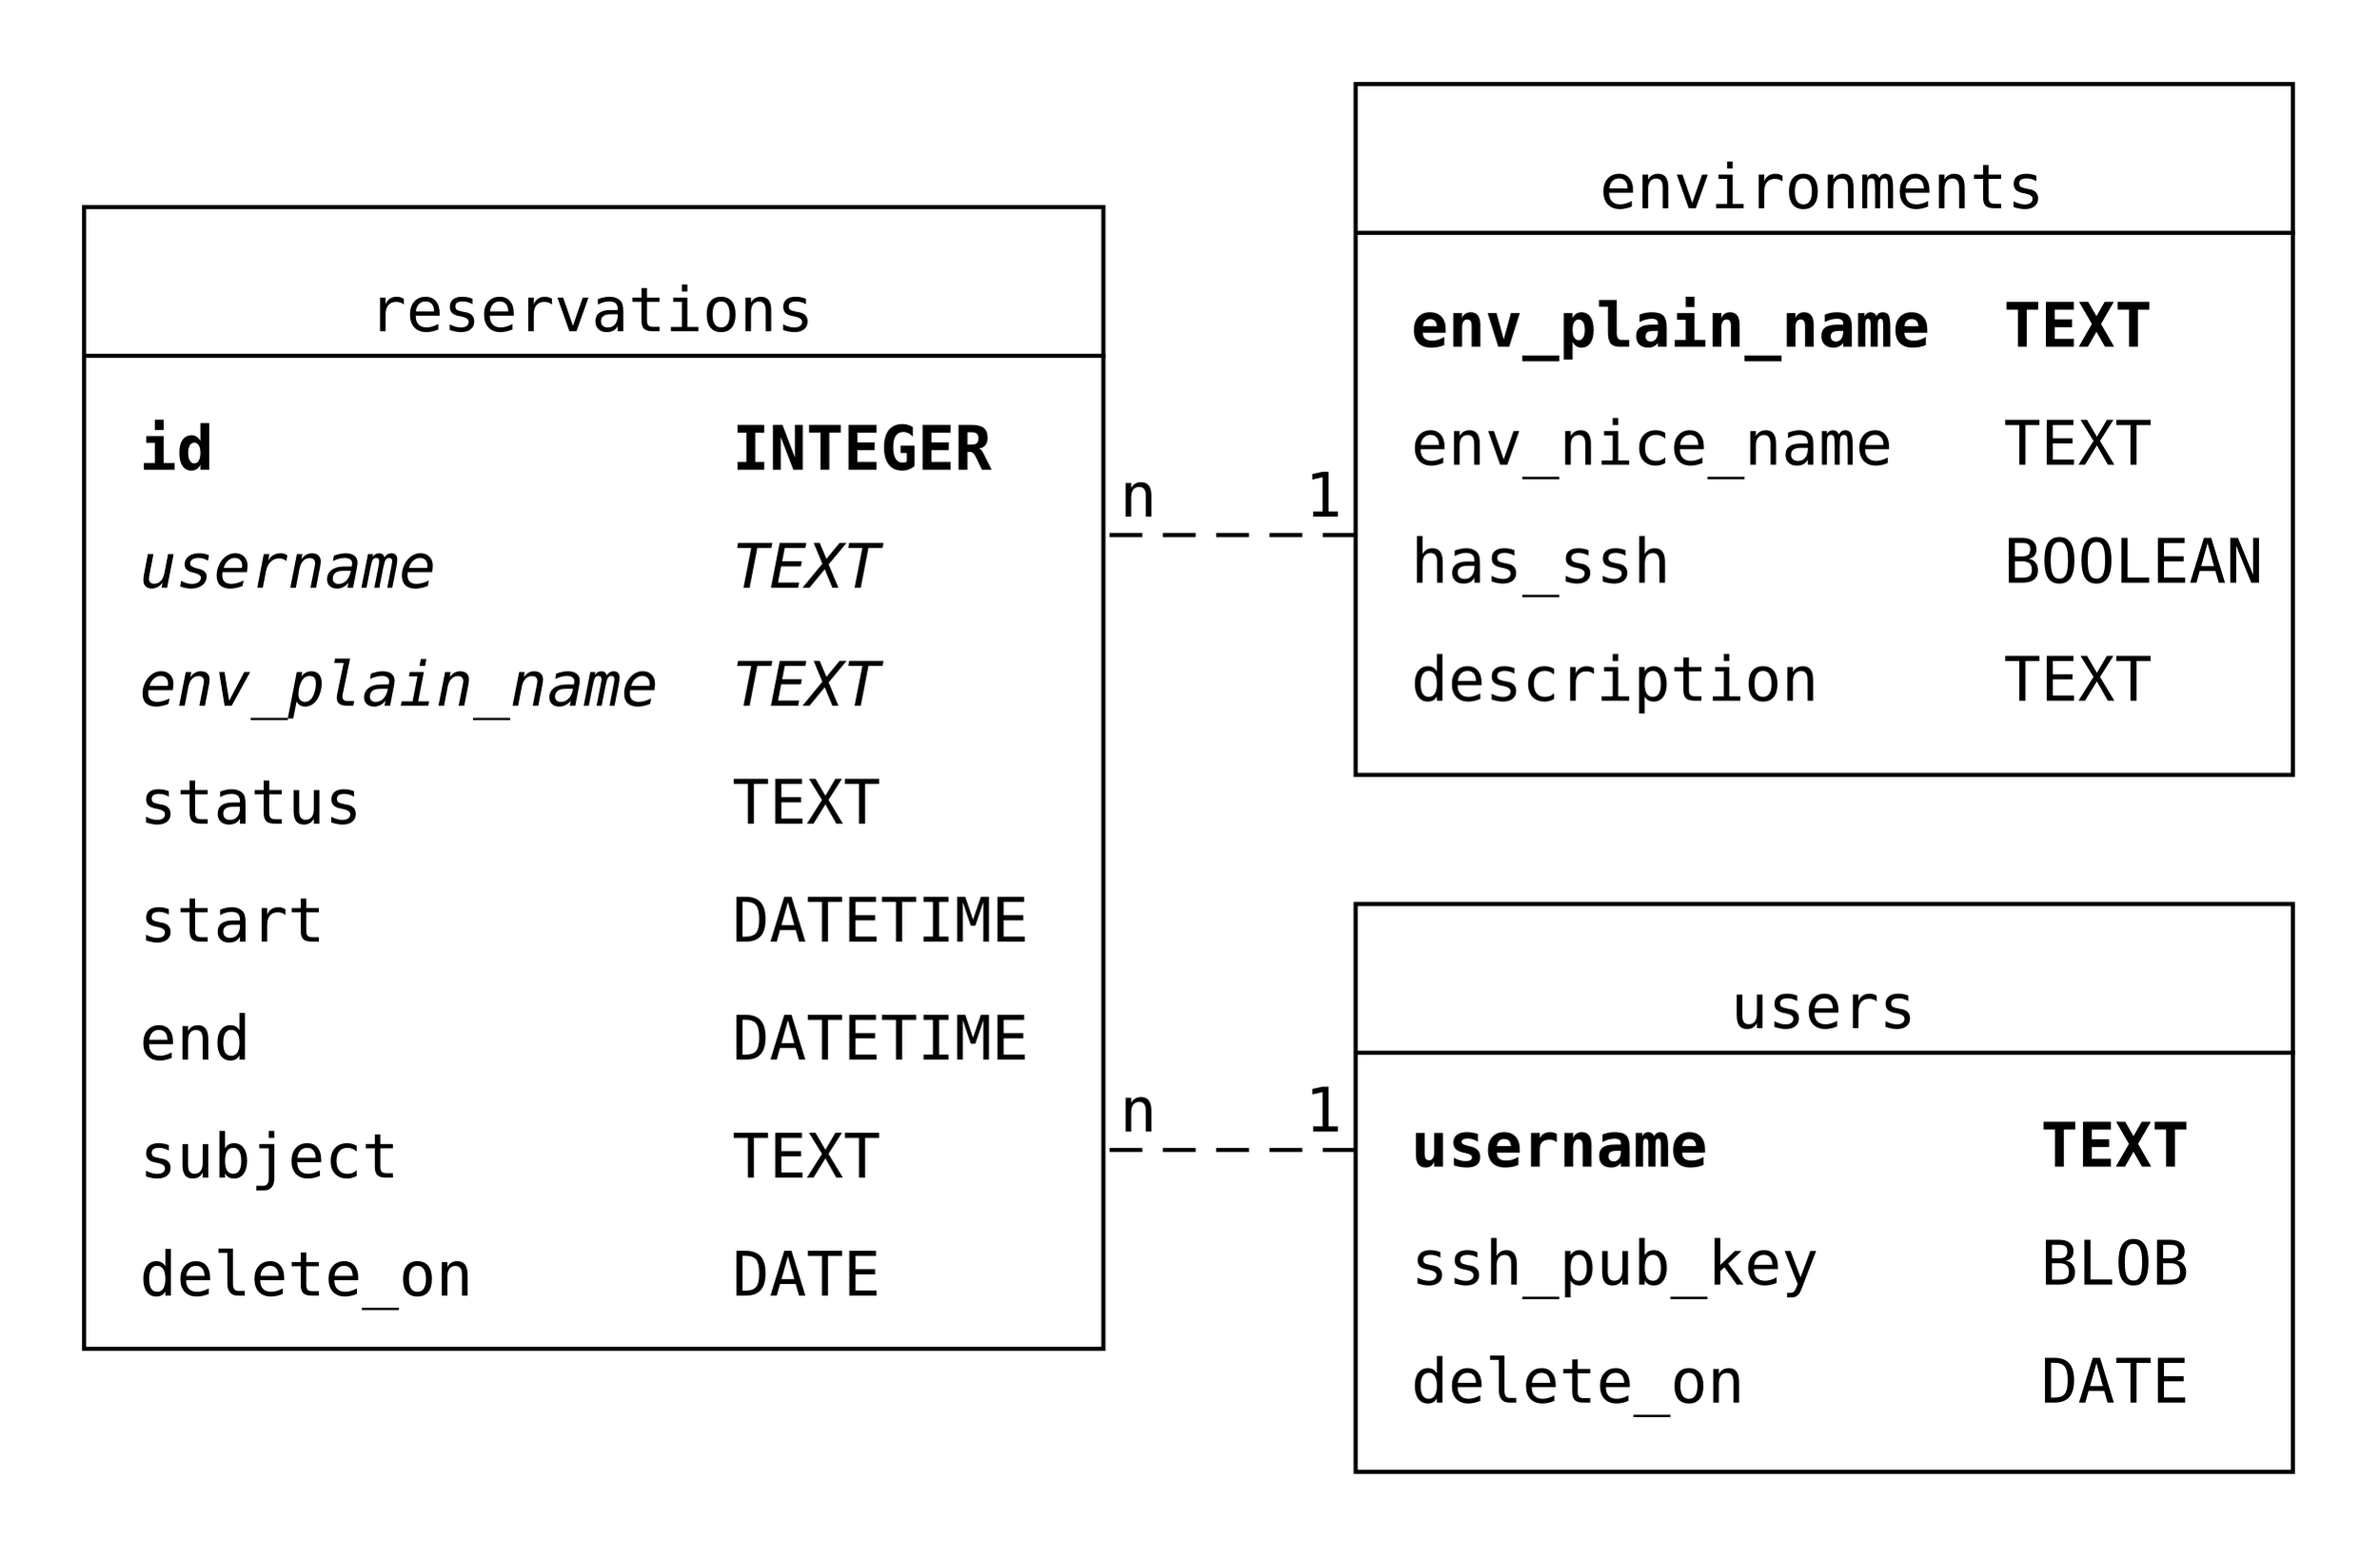
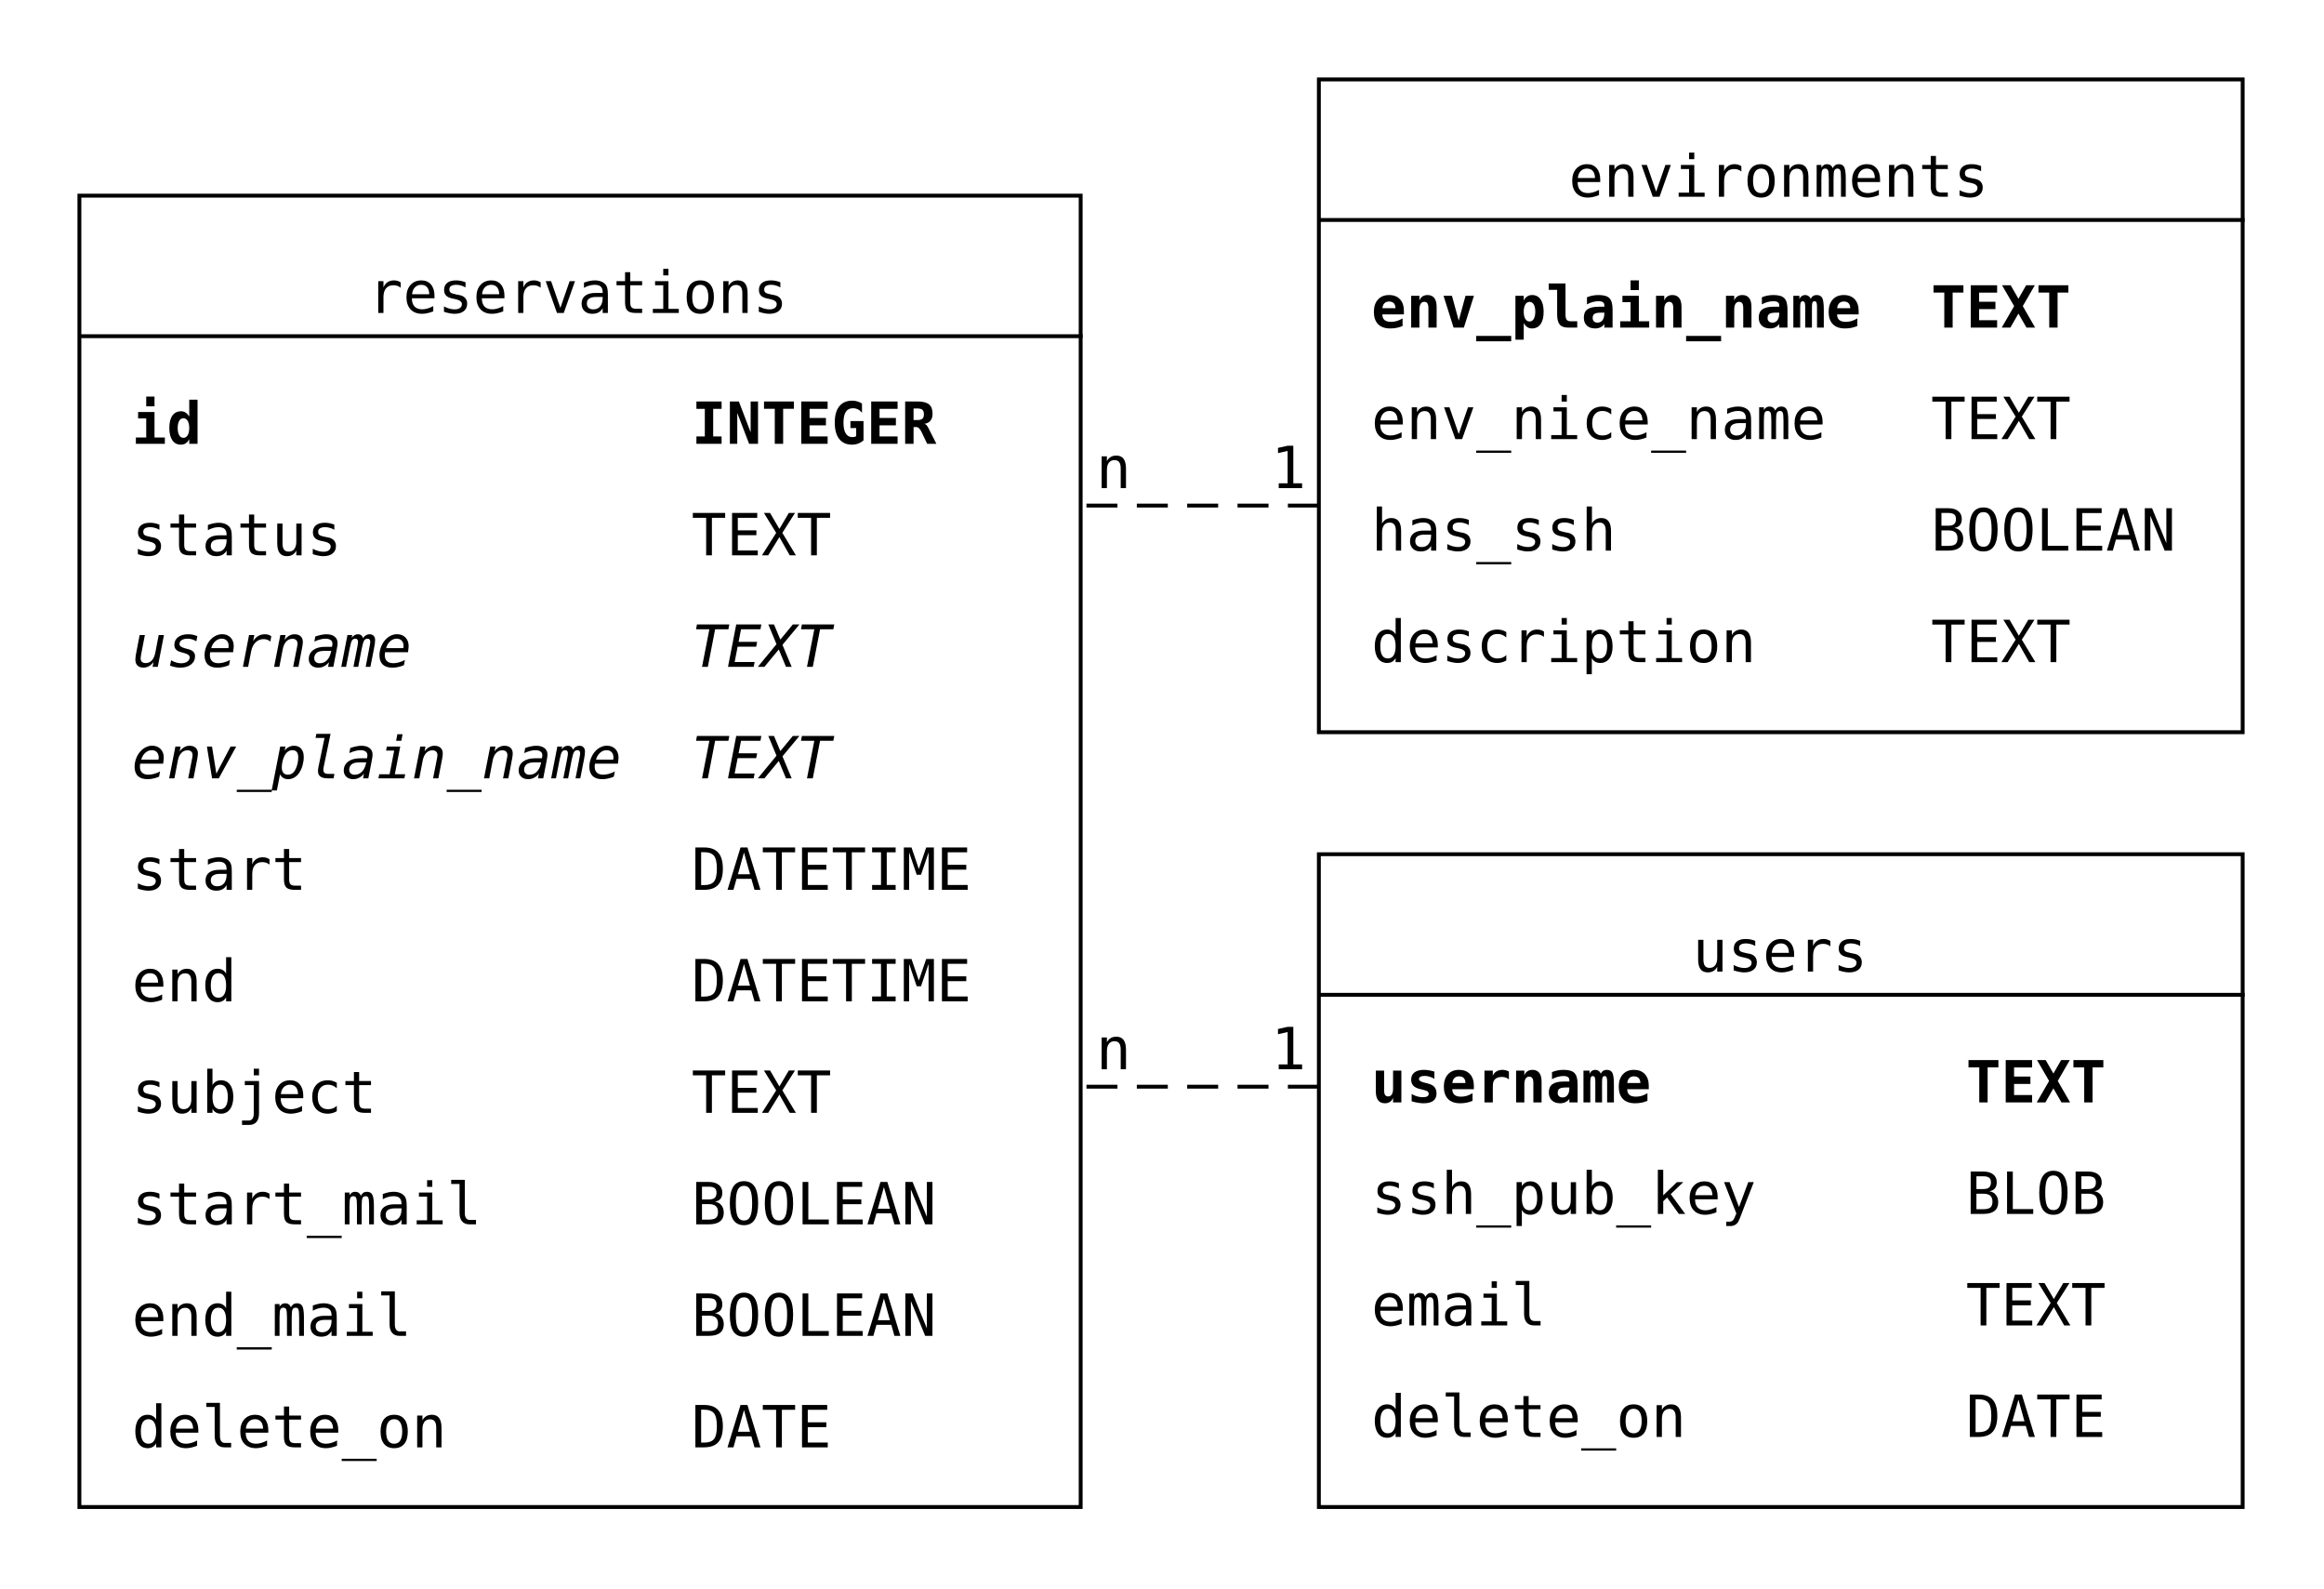
- <svg xmlns="http://www.w3.org/2000/svg" fill-opacity="1" color-rendering="auto" color-interpolation="auto" text-rendering="auto" stroke="black" stroke-linecap="square" width="580" stroke-miterlimit="10" shape-rendering="auto" stroke-opacity="1" fill="black" stroke-dasharray="none" font-weight="normal" stroke-width="1" viewBox="240 140 580 380" height="380" font-family="'Dialog'" font-style="normal" stroke-linejoin="miter" font-size="12px" stroke-dashoffset="0" image-rendering="auto">
+ <svg xmlns="http://www.w3.org/2000/svg" fill-opacity="1" color-rendering="auto" color-interpolation="auto" text-rendering="auto" stroke="black" stroke-linecap="square" width="600" stroke-miterlimit="10" shape-rendering="auto" stroke-opacity="1" fill="black" stroke-dasharray="none" font-weight="normal" stroke-width="1" viewBox="230 140 600 410" height="410" font-family="'Dialog'" font-style="normal" stroke-linejoin="miter" font-size="12px" stroke-dashoffset="0" image-rendering="auto">
  <defs id="genericDefs" />
  <g>
    <defs id="defs1">
      <clipPath clipPathUnits="userSpaceOnUse" id="clipPath1">
        <path d="M0 0 L2147483647 0 L2147483647 2147483647 L0 2147483647 L0 0 Z" />
      </clipPath>
      <clipPath clipPathUnits="userSpaceOnUse" id="clipPath2">
-         <path d="M0 0 L0 170 L230 170 L230 0 Z" />
+         <path d="M0 0 L0 170 L240 170 L240 0 Z" />
      </clipPath>
      <clipPath clipPathUnits="userSpaceOnUse" id="clipPath3">
-         <path d="M0 0 L0 140 L230 140 L230 0 Z" />
+         <path d="M0 0 L0 340 L260 340 L260 0 Z" />
      </clipPath>
      <clipPath clipPathUnits="userSpaceOnUse" id="clipPath4">
-         <path d="M0 0 L0 280 L250 280 L250 0 Z" />
-       </clipPath>
-       <clipPath clipPathUnits="userSpaceOnUse" id="clipPath5">
        <path d="M0 0 L0 40 L90 40 L90 0 Z" />
      </clipPath>
    </defs>
    <g fill="rgb(255,255,255)" fill-opacity="0.49" transform="translate(570,160)" stroke-opacity="0.49" stroke="rgb(255,255,255)">
-       <rect x="0.5" width="228.5" height="168.5" y="0.5" clip-path="url(#clipPath2)" stroke="none" />
+       <rect x="0.5" width="238.5" height="168.5" y="0.5" clip-path="url(#clipPath2)" stroke="none" />
    </g>
    <g transform="translate(570,160)">
-       <rect fill="none" x="0.5" width="228.5" height="168.5" y="0.5" clip-path="url(#clipPath2)" />
-       <text x="60" font-size="15px" y="30.781" clip-path="url(#clipPath2)" font-family="monospace" stroke="none" xml:space="preserve">environments</text>
-       <path fill="none" d="M1 36.781 L229 36.781" clip-path="url(#clipPath2)" />
+       <rect fill="none" x="0.5" width="238.5" height="168.5" y="0.5" clip-path="url(#clipPath2)" />
+       <text x="65" font-size="15px" y="30.781" clip-path="url(#clipPath2)" font-family="monospace" stroke="none" xml:space="preserve">environments</text>
+       <path fill="none" d="M1 36.781 L239 36.781" clip-path="url(#clipPath2)" />
      <text x="5" font-size="15px" y="64.562" clip-path="url(#clipPath2)" font-family="monospace" stroke="none" font-weight="bold" xml:space="preserve"> env_plain_name  TEXT</text>
      <text x="5" font-size="15px" y="93.344" clip-path="url(#clipPath2)" font-family="monospace" stroke="none" xml:space="preserve"> env_nice_name   TEXT</text>
      <text x="5" font-size="15px" y="122.125" clip-path="url(#clipPath2)" font-family="monospace" stroke="none" xml:space="preserve"> has_ssh         BOOLEAN</text>
      <text x="5" font-size="15px" y="150.906" clip-path="url(#clipPath2)" font-family="monospace" stroke="none" xml:space="preserve"> description     TEXT</text>
    </g>
    <g fill="rgb(255,255,255)" fill-opacity="0.49" transform="translate(570,360)" stroke-opacity="0.49" stroke="rgb(255,255,255)">
-       <rect x="0.5" width="228.5" height="138.5" y="0.5" clip-path="url(#clipPath3)" stroke="none" />
+       <rect x="0.5" width="238.5" height="168.5" y="0.5" clip-path="url(#clipPath2)" stroke="none" />
    </g>
    <g transform="translate(570,360)">
-       <rect fill="none" x="0.5" width="228.5" height="138.5" y="0.5" clip-path="url(#clipPath3)" />
-       <text x="92" font-size="15px" y="30.781" clip-path="url(#clipPath3)" font-family="monospace" stroke="none" xml:space="preserve">users</text>
-       <path fill="none" d="M1 36.781 L229 36.781" clip-path="url(#clipPath3)" />
-       <text x="5" font-size="15px" y="64.562" clip-path="url(#clipPath3)" font-family="monospace" stroke="none" font-weight="bold" xml:space="preserve"> username         TEXT</text>
-       <text x="5" font-size="15px" y="93.344" clip-path="url(#clipPath3)" font-family="monospace" stroke="none" xml:space="preserve"> ssh_pub_key      BLOB</text>
-       <text x="5" font-size="15px" y="122.125" clip-path="url(#clipPath3)" font-family="monospace" stroke="none" xml:space="preserve"> delete_on        DATE</text>
+       <rect fill="none" x="0.5" width="238.5" height="168.5" y="0.5" clip-path="url(#clipPath2)" />
+       <text x="97" font-size="15px" y="30.781" clip-path="url(#clipPath2)" font-family="monospace" stroke="none" xml:space="preserve">users</text>
+       <path fill="none" d="M1 36.781 L239 36.781" clip-path="url(#clipPath2)" />
+       <text x="5" font-size="15px" y="64.562" clip-path="url(#clipPath2)" font-family="monospace" stroke="none" font-weight="bold" xml:space="preserve"> username         TEXT</text>
+       <text x="5" font-size="15px" y="93.344" clip-path="url(#clipPath2)" font-family="monospace" stroke="none" xml:space="preserve"> ssh_pub_key      BLOB</text>
+       <text x="5" font-size="15px" y="122.125" clip-path="url(#clipPath2)" font-family="monospace" stroke="none" xml:space="preserve"> email            TEXT</text>
+       <text x="5" font-size="15px" y="150.906" clip-path="url(#clipPath2)" font-family="monospace" stroke="none" xml:space="preserve"> delete_on        DATE</text>
    </g>
-     <g fill="rgb(255,255,255)" fill-opacity="0.49" transform="translate(260,190)" stroke-opacity="0.49" stroke="rgb(255,255,255)">
-       <rect x="0.5" width="248.5" height="278.5" y="0.5" clip-path="url(#clipPath4)" stroke="none" />
+     <g fill="rgb(255,255,255)" fill-opacity="0.49" transform="translate(250,190)" stroke-opacity="0.49" stroke="rgb(255,255,255)">
+       <rect x="0.5" width="258.5" height="338.5" y="0.5" clip-path="url(#clipPath3)" stroke="none" />
    </g>
-     <g transform="translate(260,190)">
-       <rect fill="none" x="0.5" width="248.5" height="278.5" y="0.5" clip-path="url(#clipPath4)" />
-       <text x="70" font-size="15px" y="30.781" clip-path="url(#clipPath4)" font-family="monospace" stroke="none" xml:space="preserve">reservations</text>
-       <path fill="none" d="M1 36.781 L249 36.781" clip-path="url(#clipPath4)" />
-       <text x="5" font-size="15px" y="64.562" clip-path="url(#clipPath4)" font-family="monospace" stroke="none" font-weight="bold" xml:space="preserve"> id              INTEGER</text>
-       <text x="5" font-size="15px" y="93.344" clip-path="url(#clipPath4)" font-family="monospace" font-style="italic" stroke="none" xml:space="preserve"> username        TEXT</text>
-       <text x="5" font-size="15px" y="122.125" clip-path="url(#clipPath4)" font-family="monospace" font-style="italic" stroke="none" xml:space="preserve"> env_plain_name  TEXT</text>
-       <text x="5" font-size="15px" y="150.906" clip-path="url(#clipPath4)" font-family="monospace" stroke="none" xml:space="preserve"> status          TEXT</text>
-       <text x="5" font-size="15px" y="179.688" clip-path="url(#clipPath4)" font-family="monospace" stroke="none" xml:space="preserve"> start           DATETIME</text>
-       <text x="5" font-size="15px" y="208.469" clip-path="url(#clipPath4)" font-family="monospace" stroke="none" xml:space="preserve"> end             DATETIME</text>
-       <text x="5" font-size="15px" y="237.25" clip-path="url(#clipPath4)" font-family="monospace" stroke="none" xml:space="preserve"> subject         TEXT</text>
-       <text x="5" font-size="15px" y="266.031" clip-path="url(#clipPath4)" font-family="monospace" stroke="none" xml:space="preserve"> delete_on       DATE</text>
+     <g transform="translate(250,190)">
+       <rect fill="none" x="0.5" width="258.5" height="338.5" y="0.5" clip-path="url(#clipPath3)" />
+       <text x="75" font-size="15px" y="30.781" clip-path="url(#clipPath3)" font-family="monospace" stroke="none" xml:space="preserve">reservations</text>
+       <path fill="none" d="M1 36.781 L259 36.781" clip-path="url(#clipPath3)" />
+       <text x="5" font-size="15px" y="64.562" clip-path="url(#clipPath3)" font-family="monospace" stroke="none" font-weight="bold" xml:space="preserve"> id              INTEGER</text>
+       <text x="5" font-size="15px" y="93.344" clip-path="url(#clipPath3)" font-family="monospace" stroke="none" xml:space="preserve"> status          TEXT</text>
+       <text x="5" font-size="15px" y="122.125" clip-path="url(#clipPath3)" font-family="monospace" font-style="italic" stroke="none" xml:space="preserve"> username        TEXT</text>
+       <text x="5" font-size="15px" y="150.906" clip-path="url(#clipPath3)" font-family="monospace" font-style="italic" stroke="none" xml:space="preserve"> env_plain_name  TEXT</text>
+       <text x="5" font-size="15px" y="179.688" clip-path="url(#clipPath3)" font-family="monospace" stroke="none" xml:space="preserve"> start           DATETIME</text>
+       <text x="5" font-size="15px" y="208.469" clip-path="url(#clipPath3)" font-family="monospace" stroke="none" xml:space="preserve"> end             DATETIME</text>
+       <text x="5" font-size="15px" y="237.25" clip-path="url(#clipPath3)" font-family="monospace" stroke="none" xml:space="preserve"> subject         TEXT</text>
+       <text x="5" font-size="15px" y="266.031" clip-path="url(#clipPath3)" font-family="monospace" stroke="none" xml:space="preserve"> start_mail      BOOLEAN</text>
+       <text x="5" font-size="15px" y="294.812" clip-path="url(#clipPath3)" font-family="monospace" stroke="none" xml:space="preserve"> end_mail        BOOLEAN</text>
+       <text x="5" font-size="15px" y="323.594" clip-path="url(#clipPath3)" font-family="monospace" stroke="none" xml:space="preserve"> delete_on       DATE</text>
+       <text x="5" font-size="15px" y="352.375" clip-path="url(#clipPath3)" font-family="monospace" stroke="none" xml:space="preserve"> </text>
    </g>
    <g stroke-dasharray="8,5" stroke-miterlimit="5" transform="translate(500,400)" stroke-linecap="butt">
-       <path fill="none" d="M10.5 20.5 L70.5 20.5" clip-path="url(#clipPath5)" />
-       <text x="12.996" font-size="15px" y="16" clip-path="url(#clipPath5)" font-family="monospace" stroke="none" xml:space="preserve">n    1</text>
+       <path fill="none" d="M10.5 20.5 L70.5 20.5" clip-path="url(#clipPath4)" />
+       <text x="12.996" font-size="15px" y="16" clip-path="url(#clipPath4)" font-family="monospace" stroke="none" xml:space="preserve">n    1</text>
    </g>
    <g stroke-dasharray="8,5" stroke-miterlimit="5" transform="translate(500,250)" stroke-linecap="butt">
-       <path fill="none" d="M10.5 20.5 L70.5 20.5" clip-path="url(#clipPath5)" />
-       <text x="12.996" font-size="15px" y="16" clip-path="url(#clipPath5)" font-family="monospace" stroke="none" xml:space="preserve">n    1</text>
+       <path fill="none" d="M10.5 20.5 L70.5 20.5" clip-path="url(#clipPath4)" />
+       <text x="12.996" font-size="15px" y="16" clip-path="url(#clipPath4)" font-family="monospace" stroke="none" xml:space="preserve">n    1</text>
    </g>
  </g>
</svg>
